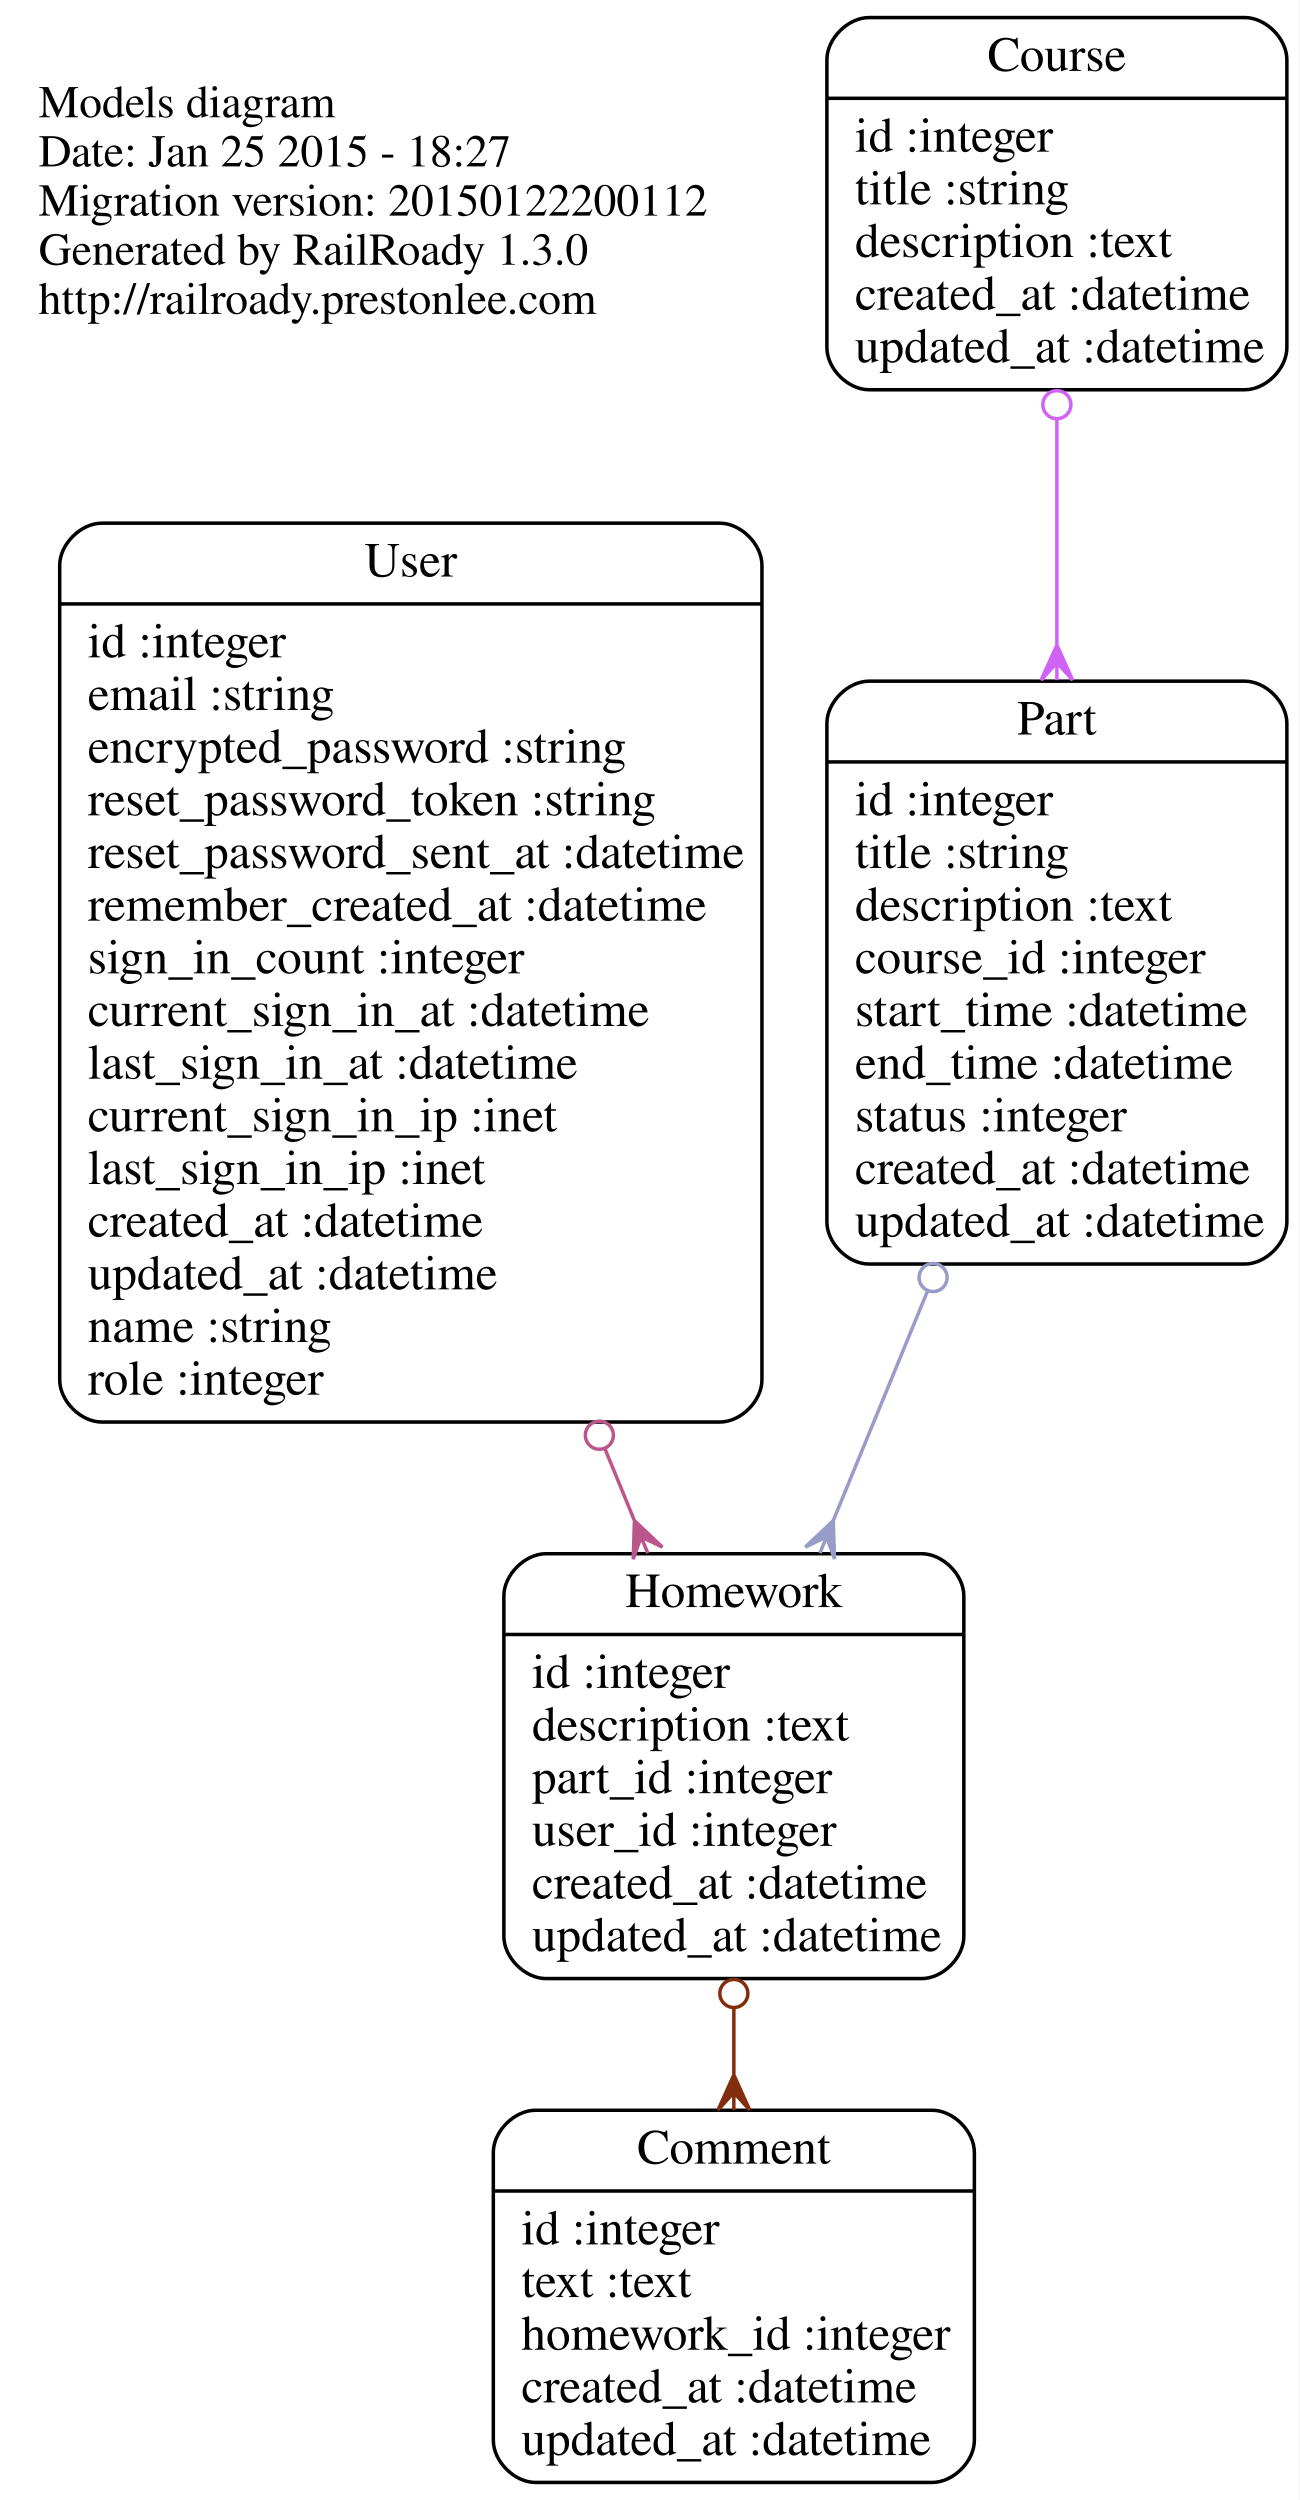
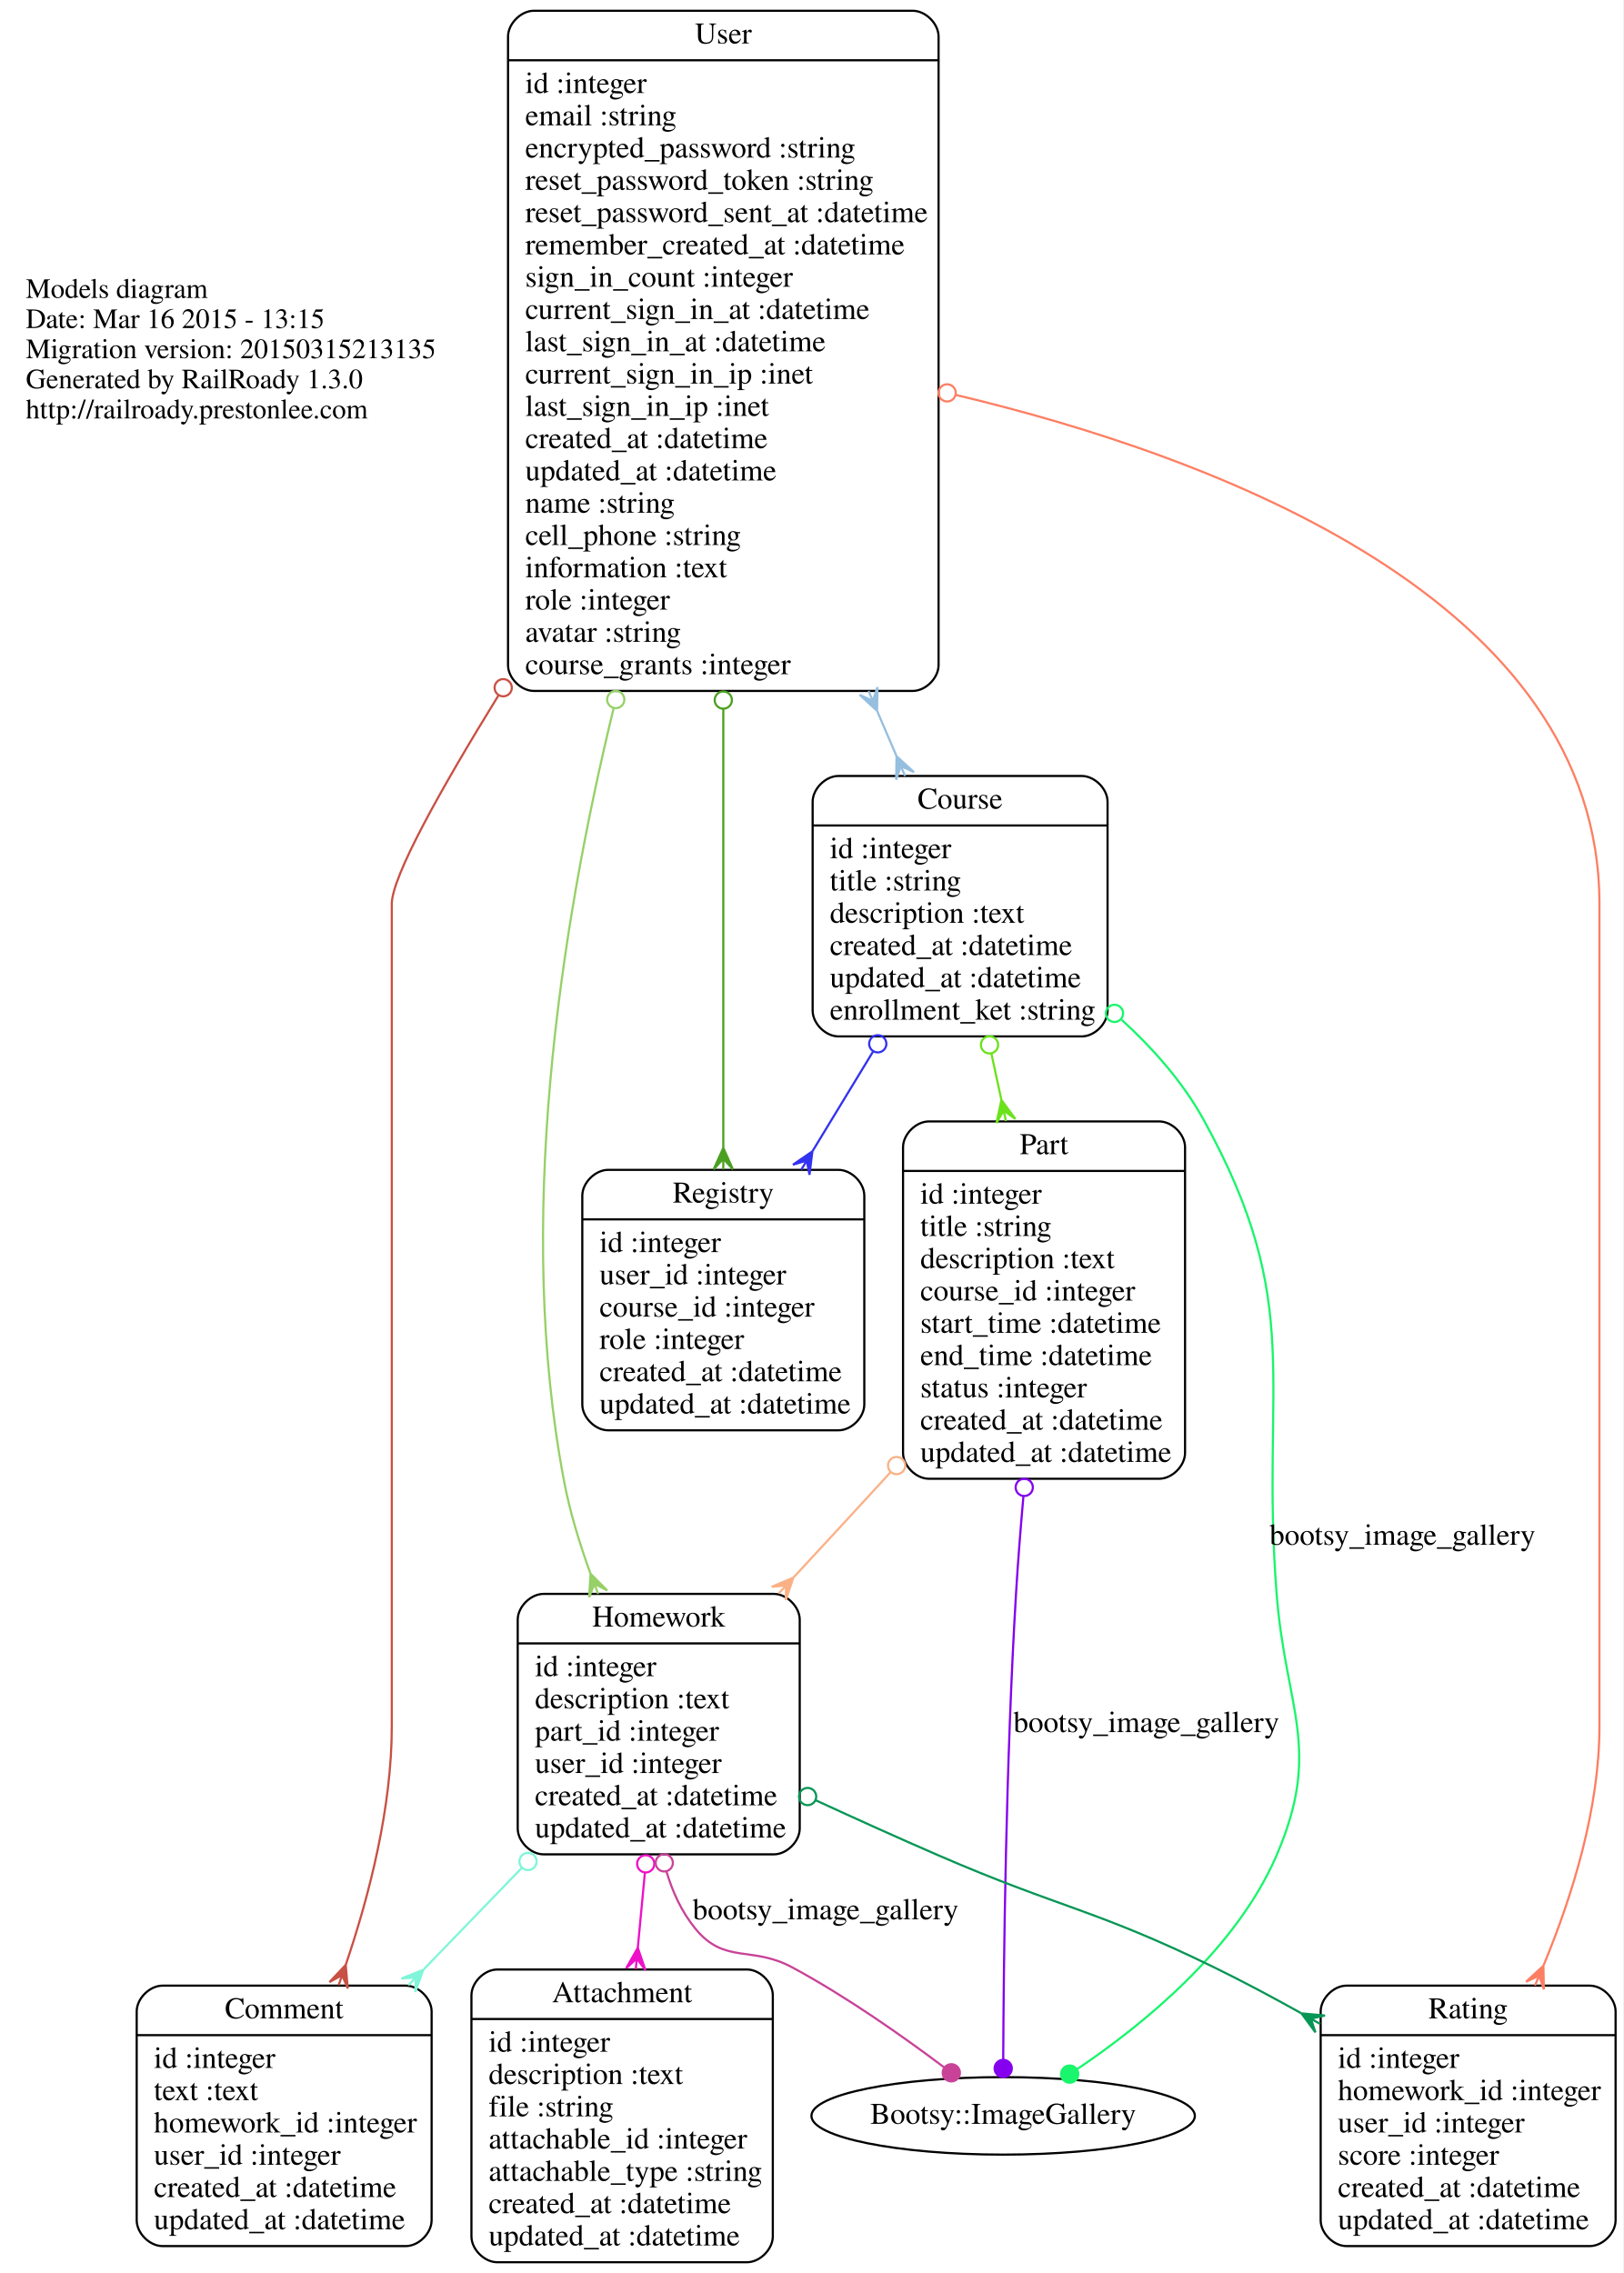
- <svg xmlns="http://www.w3.org/2000/svg" width="370pt" height="712pt" viewBox="0.00 0.00 370.00 712.00">
-   <g id="graph0" class="graph" transform="scale(1 1) rotate(0) translate(4 708)">
-     <polygon fill="white" stroke="none" points="-4,4 -4,-708 366,-708 366,4 -4,4" />
+ <svg xmlns="http://www.w3.org/2000/svg" width="754pt" height="1056pt" viewBox="0.00 0.00 754.00 1056.00">
+   <g id="graph0" class="graph" transform="scale(1 1) rotate(0) translate(4 1052)">
+     <polygon fill="white" stroke="none" points="-4,4 -4,-1052 750,-1052 750,4 -4,4" />
    <g id="node1" class="node">
-       <text text-anchor="start" x="7" y="-674.6" font-family="Times,serif" font-size="13.00">Models diagram</text>
-       <text text-anchor="start" x="7" y="-660.6" font-family="Times,serif" font-size="13.00">Date: Jan 25 2015 - 18:27</text>
-       <text text-anchor="start" x="7" y="-646.6" font-family="Times,serif" font-size="13.00">Migration version: 20150122200112</text>
-       <text text-anchor="start" x="7" y="-632.6" font-family="Times,serif" font-size="13.00">Generated by RailRoady 1.3.0</text>
-       <text text-anchor="start" x="7" y="-618.6" font-family="Times,serif" font-size="13.00">http://railroady.prestonlee.com</text>
+       <text text-anchor="start" x="8" y="-913.6" font-family="Times,serif" font-size="13.00">Models diagram</text>
+       <text text-anchor="start" x="8" y="-899.6" font-family="Times,serif" font-size="13.00">Date: Mar 16 2015 - 13:15</text>
+       <text text-anchor="start" x="8" y="-885.6" font-family="Times,serif" font-size="13.00">Migration version: 20150315213135</text>
+       <text text-anchor="start" x="8" y="-871.6" font-family="Times,serif" font-size="13.00">Generated by RailRoady 1.3.0</text>
+       <text text-anchor="start" x="8" y="-857.6" font-family="Times,serif" font-size="13.00">http://railroady.prestonlee.com</text>
    </g>
    <g id="node2" class="node">
-       <path fill="none" stroke="black" d="M25,-303C25,-303 201,-303 201,-303 207,-303 213,-309 213,-315 213,-315 213,-547 213,-547 213,-553 207,-559 201,-559 201,-559 25,-559 25,-559 19,-559 13,-553 13,-547 13,-547 13,-315 13,-315 13,-309 19,-303 25,-303" />
-       <text text-anchor="middle" x="113" y="-543.8" font-family="Times,serif" font-size="14.00">User</text>
-       <polyline fill="none" stroke="black" points="13,-536 213,-536 " />
-       <text text-anchor="start" x="21" y="-520.8" font-family="Times,serif" font-size="14.00">id :integer</text>
-       <text text-anchor="start" x="21" y="-505.8" font-family="Times,serif" font-size="14.00">email :string</text>
-       <text text-anchor="start" x="21" y="-490.8" font-family="Times,serif" font-size="14.00">encrypted_password :string</text>
-       <text text-anchor="start" x="21" y="-475.8" font-family="Times,serif" font-size="14.00">reset_password_token :string</text>
-       <text text-anchor="start" x="21" y="-460.8" font-family="Times,serif" font-size="14.00">reset_password_sent_at :datetime</text>
-       <text text-anchor="start" x="21" y="-445.8" font-family="Times,serif" font-size="14.00">remember_created_at :datetime</text>
-       <text text-anchor="start" x="21" y="-430.8" font-family="Times,serif" font-size="14.00">sign_in_count :integer</text>
-       <text text-anchor="start" x="21" y="-415.8" font-family="Times,serif" font-size="14.00">current_sign_in_at :datetime</text>
-       <text text-anchor="start" x="21" y="-400.8" font-family="Times,serif" font-size="14.00">last_sign_in_at :datetime</text>
-       <text text-anchor="start" x="21" y="-385.8" font-family="Times,serif" font-size="14.00">current_sign_in_ip :inet</text>
-       <text text-anchor="start" x="21" y="-370.8" font-family="Times,serif" font-size="14.00">last_sign_in_ip :inet</text>
-       <text text-anchor="start" x="21" y="-355.8" font-family="Times,serif" font-size="14.00">created_at :datetime</text>
-       <text text-anchor="start" x="21" y="-340.8" font-family="Times,serif" font-size="14.00">updated_at :datetime</text>
-       <text text-anchor="start" x="21" y="-325.8" font-family="Times,serif" font-size="14.00">name :string</text>
-       <text text-anchor="start" x="21" y="-310.8" font-family="Times,serif" font-size="14.00">role :integer</text>
+       <path fill="none" stroke="black" d="M244,-731C244,-731 420,-731 420,-731 426,-731 432,-737 432,-743 432,-743 432,-1035 432,-1035 432,-1041 426,-1047 420,-1047 420,-1047 244,-1047 244,-1047 238,-1047 232,-1041 232,-1035 232,-1035 232,-743 232,-743 232,-737 238,-731 244,-731" />
+       <text text-anchor="middle" x="332" y="-1031.8" font-family="Times,serif" font-size="14.00">User</text>
+       <polyline fill="none" stroke="black" points="232,-1024 432,-1024 " />
+       <text text-anchor="start" x="240" y="-1008.8" font-family="Times,serif" font-size="14.00">id :integer</text>
+       <text text-anchor="start" x="240" y="-993.8" font-family="Times,serif" font-size="14.00">email :string</text>
+       <text text-anchor="start" x="240" y="-978.8" font-family="Times,serif" font-size="14.00">encrypted_password :string</text>
+       <text text-anchor="start" x="240" y="-963.8" font-family="Times,serif" font-size="14.00">reset_password_token :string</text>
+       <text text-anchor="start" x="240" y="-948.8" font-family="Times,serif" font-size="14.00">reset_password_sent_at :datetime</text>
+       <text text-anchor="start" x="240" y="-933.8" font-family="Times,serif" font-size="14.00">remember_created_at :datetime</text>
+       <text text-anchor="start" x="240" y="-918.8" font-family="Times,serif" font-size="14.00">sign_in_count :integer</text>
+       <text text-anchor="start" x="240" y="-903.8" font-family="Times,serif" font-size="14.00">current_sign_in_at :datetime</text>
+       <text text-anchor="start" x="240" y="-888.8" font-family="Times,serif" font-size="14.00">last_sign_in_at :datetime</text>
+       <text text-anchor="start" x="240" y="-873.8" font-family="Times,serif" font-size="14.00">current_sign_in_ip :inet</text>
+       <text text-anchor="start" x="240" y="-858.8" font-family="Times,serif" font-size="14.00">last_sign_in_ip :inet</text>
+       <text text-anchor="start" x="240" y="-843.8" font-family="Times,serif" font-size="14.00">created_at :datetime</text>
+       <text text-anchor="start" x="240" y="-828.8" font-family="Times,serif" font-size="14.00">updated_at :datetime</text>
+       <text text-anchor="start" x="240" y="-813.8" font-family="Times,serif" font-size="14.00">name :string</text>
+       <text text-anchor="start" x="240" y="-798.8" font-family="Times,serif" font-size="14.00">cell_phone :string</text>
+       <text text-anchor="start" x="240" y="-783.8" font-family="Times,serif" font-size="14.00">information :text</text>
+       <text text-anchor="start" x="240" y="-768.8" font-family="Times,serif" font-size="14.00">role :integer</text>
+       <text text-anchor="start" x="240" y="-753.8" font-family="Times,serif" font-size="14.00">avatar :string</text>
+       <text text-anchor="start" x="240" y="-738.8" font-family="Times,serif" font-size="14.00">course_grants :integer</text>
+     </g>
+     <g id="node4" class="node">
+       <path fill="none" stroke="black" d="M385.5,-570.5C385.5,-570.5 498.5,-570.5 498.5,-570.5 504.5,-570.5 510.5,-576.5 510.5,-582.5 510.5,-582.5 510.5,-679.5 510.5,-679.5 510.5,-685.5 504.5,-691.5 498.5,-691.5 498.5,-691.5 385.5,-691.5 385.5,-691.5 379.5,-691.5 373.5,-685.5 373.5,-679.5 373.5,-679.5 373.5,-582.5 373.5,-582.5 373.5,-576.5 379.5,-570.5 385.5,-570.5" />
+       <text text-anchor="middle" x="442" y="-676.3" font-family="Times,serif" font-size="14.00">Course</text>
+       <polyline fill="none" stroke="black" points="373.5,-668.5 510.5,-668.5 " />
+       <text text-anchor="start" x="381.5" y="-653.3" font-family="Times,serif" font-size="14.00">id :integer</text>
+       <text text-anchor="start" x="381.5" y="-638.3" font-family="Times,serif" font-size="14.00">title :string</text>
+       <text text-anchor="start" x="381.5" y="-623.3" font-family="Times,serif" font-size="14.00">description :text</text>
+       <text text-anchor="start" x="381.5" y="-608.3" font-family="Times,serif" font-size="14.00">created_at :datetime</text>
+       <text text-anchor="start" x="381.5" y="-593.3" font-family="Times,serif" font-size="14.00">updated_at :datetime</text>
+       <text text-anchor="start" x="381.5" y="-578.3" font-family="Times,serif" font-size="14.00">enrollment_ket :string</text>
+     </g>
+     <g id="edge5" class="edge">
+       <path fill="none" stroke="#96bedf" d="M403.486,-721.632C406.526,-714.557 409.493,-707.654 412.343,-701.021" />
+       <polygon fill="#96bedf" stroke="#96bedf" points="403.419,-721.789 395.337,-729.2 401.445,-726.382 399.471,-730.976 399.471,-730.976 399.471,-730.976 401.445,-726.382 403.606,-732.753 403.419,-721.789 403.419,-721.789" />
+       <polygon fill="#96bedf" stroke="#96bedf" points="412.482,-700.696 420.564,-693.285 414.456,-696.102 416.43,-691.508 416.43,-691.508 416.43,-691.508 414.456,-696.102 412.295,-689.732 412.482,-700.696 412.482,-700.696" />
    </g>
    <g id="node6" class="node">
-       <path fill="none" stroke="black" d="M151.5,-144.5C151.5,-144.5 258.5,-144.5 258.5,-144.5 264.5,-144.5 270.5,-150.5 270.5,-156.5 270.5,-156.5 270.5,-253.5 270.5,-253.5 270.5,-259.5 264.5,-265.5 258.5,-265.5 258.5,-265.5 151.5,-265.5 151.5,-265.5 145.5,-265.5 139.5,-259.5 139.5,-253.5 139.5,-253.5 139.5,-156.5 139.5,-156.5 139.5,-150.5 145.5,-144.5 151.5,-144.5" />
-       <text text-anchor="middle" x="205" y="-250.3" font-family="Times,serif" font-size="14.00">Homework</text>
-       <polyline fill="none" stroke="black" points="139.5,-242.5 270.5,-242.5 " />
-       <text text-anchor="start" x="147.5" y="-227.3" font-family="Times,serif" font-size="14.00">id :integer</text>
-       <text text-anchor="start" x="147.5" y="-212.3" font-family="Times,serif" font-size="14.00">description :text</text>
-       <text text-anchor="start" x="147.5" y="-197.3" font-family="Times,serif" font-size="14.00">part_id :integer</text>
-       <text text-anchor="start" x="147.5" y="-182.3" font-family="Times,serif" font-size="14.00">user_id :integer</text>
-       <text text-anchor="start" x="147.5" y="-167.3" font-family="Times,serif" font-size="14.00">created_at :datetime</text>
-       <text text-anchor="start" x="147.5" y="-152.3" font-family="Times,serif" font-size="14.00">updated_at :datetime</text>
+       <path fill="none" stroke="black" d="M71.5,-8.5C71.5,-8.5 184.5,-8.5 184.5,-8.5 190.5,-8.5 196.5,-14.5 196.5,-20.5 196.5,-20.5 196.5,-117.5 196.5,-117.5 196.5,-123.5 190.5,-129.5 184.5,-129.5 184.5,-129.5 71.5,-129.5 71.5,-129.5 65.5,-129.5 59.5,-123.5 59.5,-117.5 59.5,-117.5 59.5,-20.5 59.5,-20.5 59.5,-14.5 65.5,-8.5 71.5,-8.5" />
+       <text text-anchor="middle" x="128" y="-114.3" font-family="Times,serif" font-size="14.00">Comment</text>
+       <polyline fill="none" stroke="black" points="59.5,-106.5 196.5,-106.5 " />
+       <text text-anchor="start" x="67.5" y="-91.3" font-family="Times,serif" font-size="14.00">id :integer</text>
+       <text text-anchor="start" x="67.5" y="-76.3" font-family="Times,serif" font-size="14.00">text :text</text>
+       <text text-anchor="start" x="67.5" y="-61.3" font-family="Times,serif" font-size="14.00">homework_id :integer</text>
+       <text text-anchor="start" x="67.5" y="-46.3" font-family="Times,serif" font-size="14.00">user_id :integer</text>
+       <text text-anchor="start" x="67.5" y="-31.3" font-family="Times,serif" font-size="14.00">created_at :datetime</text>
+       <text text-anchor="start" x="67.5" y="-16.3" font-family="Times,serif" font-size="14.00">updated_at :datetime</text>
+     </g>
+     <g id="edge2" class="edge">
+       <path fill="none" stroke="#c85044" d="M227.591,-728.992C200.119,-684.394 178,-644.58 178,-632 178,-632 178,-632 178,-250 178,-212.51 167.806,-172.179 156.624,-139.214" />
+       <ellipse fill="none" stroke="#c85044" cx="229.757" cy="-732.493" rx="4" ry="4" />
+       <polygon fill="#c85044" stroke="#c85044" points="156.591,-139.118 157.541,-128.193 154.942,-134.398 153.293,-129.677 153.293,-129.677 153.293,-129.677 154.942,-134.398 149.045,-131.161 156.591,-139.118 156.591,-139.118" />
+     </g>
+     <g id="node7" class="node">
+       <path fill="none" stroke="black" d="M278.5,-387.5C278.5,-387.5 385.5,-387.5 385.5,-387.5 391.5,-387.5 397.5,-393.5 397.5,-399.5 397.5,-399.5 397.5,-496.5 397.5,-496.5 397.5,-502.5 391.5,-508.5 385.5,-508.5 385.5,-508.5 278.5,-508.5 278.5,-508.5 272.5,-508.5 266.5,-502.5 266.5,-496.5 266.5,-496.5 266.5,-399.5 266.5,-399.5 266.5,-393.5 272.5,-387.5 278.5,-387.5" />
+       <text text-anchor="middle" x="332" y="-493.3" font-family="Times,serif" font-size="14.00">Registry</text>
+       <polyline fill="none" stroke="black" points="266.5,-485.5 397.5,-485.5 " />
+       <text text-anchor="start" x="274.5" y="-470.3" font-family="Times,serif" font-size="14.00">id :integer</text>
+       <text text-anchor="start" x="274.5" y="-455.3" font-family="Times,serif" font-size="14.00">user_id :integer</text>
+       <text text-anchor="start" x="274.5" y="-440.3" font-family="Times,serif" font-size="14.00">course_id :integer</text>
+       <text text-anchor="start" x="274.5" y="-425.3" font-family="Times,serif" font-size="14.00">role :integer</text>
+       <text text-anchor="start" x="274.5" y="-410.3" font-family="Times,serif" font-size="14.00">created_at :datetime</text>
+       <text text-anchor="start" x="274.5" y="-395.3" font-family="Times,serif" font-size="14.00">updated_at :datetime</text>
+     </g>
+     <g id="edge4" class="edge">
+       <path fill="none" stroke="#4ba022" d="M332,-722.59C332,-652.126 332,-573.731 332,-518.985" />
+       <ellipse fill="none" stroke="#4ba022" cx="332" cy="-726.751" rx="4" ry="4" />
+       <polygon fill="#4ba022" stroke="#4ba022" points="332,-518.703 336.5,-508.703 332,-513.703 332,-508.703 332,-508.703 332,-508.703 332,-513.703 327.5,-508.704 332,-518.703 332,-518.703" />
+     </g>
+     <g id="node8" class="node">
+       <path fill="none" stroke="black" d="M248.5,-190.5C248.5,-190.5 355.5,-190.5 355.5,-190.5 361.5,-190.5 367.5,-196.5 367.5,-202.5 367.5,-202.5 367.5,-299.5 367.5,-299.5 367.5,-305.5 361.5,-311.5 355.5,-311.5 355.5,-311.5 248.5,-311.5 248.5,-311.5 242.5,-311.5 236.5,-305.5 236.5,-299.5 236.5,-299.5 236.5,-202.5 236.5,-202.5 236.5,-196.5 242.5,-190.5 248.5,-190.5" />
+       <text text-anchor="middle" x="302" y="-296.3" font-family="Times,serif" font-size="14.00">Homework</text>
+       <polyline fill="none" stroke="black" points="236.5,-288.5 367.5,-288.5 " />
+       <text text-anchor="start" x="244.5" y="-273.3" font-family="Times,serif" font-size="14.00">id :integer</text>
+       <text text-anchor="start" x="244.5" y="-258.3" font-family="Times,serif" font-size="14.00">description :text</text>
+       <text text-anchor="start" x="244.5" y="-243.3" font-family="Times,serif" font-size="14.00">part_id :integer</text>
+       <text text-anchor="start" x="244.5" y="-228.3" font-family="Times,serif" font-size="14.00">user_id :integer</text>
+       <text text-anchor="start" x="244.5" y="-213.3" font-family="Times,serif" font-size="14.00">created_at :datetime</text>
+       <text text-anchor="start" x="244.5" y="-198.3" font-family="Times,serif" font-size="14.00">updated_at :datetime</text>
    </g>
    <g id="edge1" class="edge">
-       <path fill="none" stroke="#bb568d" d="M168.281,-295.404C171.123,-288.483 173.917,-281.681 176.615,-275.112" />
-       <ellipse fill="none" stroke="#bb568d" cx="166.702" cy="-299.247" rx="4" ry="4" />
-       <polygon fill="#bb568d" stroke="#bb568d" points="176.695,-274.916 184.657,-267.376 178.595,-270.291 180.494,-265.666 180.494,-265.666 180.494,-265.666 178.595,-270.291 176.332,-263.956 176.695,-274.916 176.695,-274.916" />
+       <path fill="none" stroke="#96d067" d="M281.023,-722.859C255.907,-619.372 235.382,-483.431 258,-364 260.7,-349.741 265.175,-334.973 270.263,-321.022" />
+       <ellipse fill="none" stroke="#96d067" cx="282.04" cy="-726.996" rx="4" ry="4" />
+       <polygon fill="#96d067" stroke="#96d067" points="270.324,-320.862 278.076,-313.107 272.096,-316.187 273.869,-311.511 273.869,-311.511 273.869,-311.511 272.096,-316.187 269.661,-309.916 270.324,-320.862 270.324,-320.862" />
+     </g>
+     <g id="node9" class="node">
+       <path fill="none" stroke="black" d="M621.5,-8.5C621.5,-8.5 734.5,-8.5 734.5,-8.5 740.5,-8.5 746.5,-14.5 746.5,-20.5 746.5,-20.5 746.5,-117.5 746.5,-117.5 746.5,-123.5 740.5,-129.5 734.5,-129.5 734.5,-129.5 621.5,-129.5 621.5,-129.5 615.5,-129.5 609.5,-123.5 609.5,-117.5 609.5,-117.5 609.5,-20.5 609.5,-20.5 609.5,-14.5 615.5,-8.5 621.5,-8.5" />
+       <text text-anchor="middle" x="678" y="-114.3" font-family="Times,serif" font-size="14.00">Rating</text>
+       <polyline fill="none" stroke="black" points="609.5,-106.5 746.5,-106.5 " />
+       <text text-anchor="start" x="617.5" y="-91.3" font-family="Times,serif" font-size="14.00">id :integer</text>
+       <text text-anchor="start" x="617.5" y="-76.3" font-family="Times,serif" font-size="14.00">homework_id :integer</text>
+       <text text-anchor="start" x="617.5" y="-61.3" font-family="Times,serif" font-size="14.00">user_id :integer</text>
+       <text text-anchor="start" x="617.5" y="-46.3" font-family="Times,serif" font-size="14.00">score :integer</text>
+       <text text-anchor="start" x="617.5" y="-31.3" font-family="Times,serif" font-size="14.00">created_at :datetime</text>
+       <text text-anchor="start" x="617.5" y="-16.3" font-family="Times,serif" font-size="14.00">updated_at :datetime</text>
+     </g>
+     <g id="edge3" class="edge">
+       <path fill="none" stroke="#fd7f63" d="M439.941,-868.545C560.517,-839.866 739,-773.514 739,-632 739,-632 739,-632 739,-250 739,-212.01 726.661,-171.783 713.083,-139.016" />
+       <ellipse fill="none" stroke="#fd7f63" cx="435.98" cy="-869.47" rx="4" ry="4" />
+       <polygon fill="#fd7f63" stroke="#fd7f63" points="712.963,-138.736 713.175,-127.772 711,-134.138 709.036,-129.539 709.036,-129.539 709.036,-129.539 711,-134.138 704.898,-131.307 712.963,-138.736 712.963,-138.736" />
    </g>
    <g id="node3" class="node">
-       <path fill="none" stroke="black" d="M243.5,-348C243.5,-348 350.5,-348 350.5,-348 356.5,-348 362.5,-354 362.5,-360 362.5,-360 362.5,-502 362.5,-502 362.5,-508 356.5,-514 350.5,-514 350.5,-514 243.5,-514 243.5,-514 237.5,-514 231.5,-508 231.5,-502 231.5,-502 231.5,-360 231.5,-360 231.5,-354 237.5,-348 243.5,-348" />
-       <text text-anchor="middle" x="297" y="-498.8" font-family="Times,serif" font-size="14.00">Part</text>
-       <polyline fill="none" stroke="black" points="231.5,-491 362.5,-491 " />
-       <text text-anchor="start" x="239.5" y="-475.8" font-family="Times,serif" font-size="14.00">id :integer</text>
-       <text text-anchor="start" x="239.5" y="-460.8" font-family="Times,serif" font-size="14.00">title :string</text>
-       <text text-anchor="start" x="239.5" y="-445.8" font-family="Times,serif" font-size="14.00">description :text</text>
-       <text text-anchor="start" x="239.5" y="-430.8" font-family="Times,serif" font-size="14.00">course_id :integer</text>
-       <text text-anchor="start" x="239.5" y="-415.8" font-family="Times,serif" font-size="14.00">start_time :datetime</text>
-       <text text-anchor="start" x="239.5" y="-400.8" font-family="Times,serif" font-size="14.00">end_time :datetime</text>
-       <text text-anchor="start" x="239.5" y="-385.8" font-family="Times,serif" font-size="14.00">status :integer</text>
-       <text text-anchor="start" x="239.5" y="-370.8" font-family="Times,serif" font-size="14.00">created_at :datetime</text>
-       <text text-anchor="start" x="239.5" y="-355.8" font-family="Times,serif" font-size="14.00">updated_at :datetime</text>
+       <path fill="none" stroke="black" d="M427.5,-365C427.5,-365 534.5,-365 534.5,-365 540.5,-365 546.5,-371 546.5,-377 546.5,-377 546.5,-519 546.5,-519 546.5,-525 540.5,-531 534.5,-531 534.5,-531 427.5,-531 427.5,-531 421.5,-531 415.5,-525 415.5,-519 415.5,-519 415.5,-377 415.5,-377 415.5,-371 421.5,-365 427.5,-365" />
+       <text text-anchor="middle" x="481" y="-515.8" font-family="Times,serif" font-size="14.00">Part</text>
+       <polyline fill="none" stroke="black" points="415.5,-508 546.5,-508 " />
+       <text text-anchor="start" x="423.5" y="-492.8" font-family="Times,serif" font-size="14.00">id :integer</text>
+       <text text-anchor="start" x="423.5" y="-477.8" font-family="Times,serif" font-size="14.00">title :string</text>
+       <text text-anchor="start" x="423.5" y="-462.8" font-family="Times,serif" font-size="14.00">description :text</text>
+       <text text-anchor="start" x="423.5" y="-447.8" font-family="Times,serif" font-size="14.00">course_id :integer</text>
+       <text text-anchor="start" x="423.5" y="-432.8" font-family="Times,serif" font-size="14.00">start_time :datetime</text>
+       <text text-anchor="start" x="423.5" y="-417.8" font-family="Times,serif" font-size="14.00">end_time :datetime</text>
+       <text text-anchor="start" x="423.5" y="-402.8" font-family="Times,serif" font-size="14.00">status :integer</text>
+       <text text-anchor="start" x="423.5" y="-387.8" font-family="Times,serif" font-size="14.00">created_at :datetime</text>
+       <text text-anchor="start" x="423.5" y="-372.8" font-family="Times,serif" font-size="14.00">updated_at :datetime</text>
    </g>
-     <g id="edge2" class="edge">
-       <path fill="none" stroke="#979dc8" d="M260.096,-340.146C251.176,-318.429 241.781,-295.555 233.326,-274.968" />
-       <ellipse fill="none" stroke="#979dc8" cx="261.745" cy="-344.163" rx="4" ry="4" />
-       <polygon fill="#979dc8" stroke="#979dc8" points="233.312,-274.933 233.675,-263.973 231.412,-270.308 229.513,-265.683 229.513,-265.683 229.513,-265.683 231.412,-270.308 225.35,-267.393 233.312,-274.933 233.312,-274.933" />
+     <g id="edge7" class="edge">
+       <path fill="none" stroke="#fab186" d="M409.706,-368.05C408.462,-366.689 407.226,-365.338 406,-364 392.721,-349.504 378.418,-334.018 364.796,-319.329" />
+       <ellipse fill="none" stroke="#fab186" cx="412.509" cy="-371.121" rx="4" ry="4" />
+       <polygon fill="#fab186" stroke="#fab186" points="364.546,-319.06 361.041,-308.669 361.144,-315.395 357.743,-311.73 357.743,-311.73 357.743,-311.73 361.144,-315.395 354.445,-314.791 364.546,-319.06 364.546,-319.06" />
    </g>
-     <g id="node4" class="node">
-       <path fill="none" stroke="black" d="M243.5,-597C243.5,-597 350.5,-597 350.5,-597 356.5,-597 362.5,-603 362.5,-609 362.5,-609 362.5,-691 362.5,-691 362.5,-697 356.5,-703 350.5,-703 350.5,-703 243.5,-703 243.5,-703 237.5,-703 231.5,-697 231.5,-691 231.5,-691 231.5,-609 231.5,-609 231.5,-603 237.5,-597 243.5,-597" />
-       <text text-anchor="middle" x="297" y="-687.8" font-family="Times,serif" font-size="14.00">Course</text>
-       <polyline fill="none" stroke="black" points="231.5,-680 362.5,-680 " />
-       <text text-anchor="start" x="239.5" y="-664.8" font-family="Times,serif" font-size="14.00">id :integer</text>
-       <text text-anchor="start" x="239.5" y="-649.8" font-family="Times,serif" font-size="14.00">title :string</text>
-       <text text-anchor="start" x="239.5" y="-634.8" font-family="Times,serif" font-size="14.00">description :text</text>
-       <text text-anchor="start" x="239.5" y="-619.8" font-family="Times,serif" font-size="14.00">created_at :datetime</text>
-       <text text-anchor="start" x="239.5" y="-604.8" font-family="Times,serif" font-size="14.00">updated_at :datetime</text>
+     <g id="node10" class="node">
+       <ellipse fill="none" stroke="black" cx="462" cy="-69" rx="89.063" ry="18" />
+       <text text-anchor="middle" x="462" y="-65.3" font-family="Times,serif" font-size="14.00">Bootsy::ImageGallery</text>
    </g>
-     <g id="edge3" class="edge">
-       <path fill="none" stroke="#d062f8" d="M297,-588.458C297,-568.629 297,-546.126 297,-524.491" />
-       <ellipse fill="none" stroke="#d062f8" cx="297" cy="-592.747" rx="4" ry="4" />
-       <polygon fill="#d062f8" stroke="#d062f8" points="297,-524.292 301.5,-514.292 297,-519.292 297,-514.292 297,-514.292 297,-514.292 297,-519.292 292.5,-514.292 297,-524.292 297,-524.292" />
+     <g id="edge6" class="edge">
+       <path fill="none" stroke="#8400ef" d="M471.41,-356.729C470.082,-341.802 468.875,-326.476 468,-312 463.22,-232.95 462.226,-139.155 462.034,-95.152" />
+       <ellipse fill="none" stroke="#8400ef" cx="471.797" cy="-360.99" rx="4" ry="4" />
+       <ellipse fill="#8400ef" stroke="#8400ef" cx="462.02" cy="-91.035" rx="4" ry="4" />
+       <text text-anchor="middle" x="528.5" y="-247.3" font-family="Times,serif" font-size="14.00">bootsy_image_gallery</text>
+     </g>
+     <g id="edge9" class="edge">
+       <path fill="none" stroke="#6ce21c" d="M456.562,-562.418C458.07,-555.419 459.62,-548.224 461.173,-541.016" />
+       <ellipse fill="none" stroke="#6ce21c" cx="455.667" cy="-566.573" rx="4" ry="4" />
+       <polygon fill="#6ce21c" stroke="#6ce21c" points="461.183,-540.973 467.688,-532.145 462.236,-536.085 463.289,-531.197 463.289,-531.197 463.289,-531.197 462.236,-536.085 458.89,-530.249 461.183,-540.973 461.183,-540.973" />
+     </g>
+     <g id="edge10" class="edge">
+       <path fill="none" stroke="#3232f1" d="M401.528,-563.406C392.399,-548.384 382.694,-532.415 373.522,-517.323" />
+       <ellipse fill="none" stroke="#3232f1" cx="403.752" cy="-567.065" rx="4" ry="4" />
+       <polygon fill="#3232f1" stroke="#3232f1" points="373.386,-517.098 372.038,-506.216 370.789,-512.825 368.192,-508.553 368.192,-508.553 368.192,-508.553 370.789,-512.825 364.347,-510.89 373.386,-517.098 373.386,-517.098" />
+     </g>
+     <g id="edge8" class="edge">
+       <path fill="none" stroke="#19f56c" d="M517.06,-578.236C531.731,-564.799 545.494,-549.203 555,-532 602.854,-445.404 581.422,-410.648 589,-312 593.153,-257.937 610.457,-239.796 589,-190 570.251,-146.489 527.106,-111.403 496.313,-90.658" />
+       <ellipse fill="none" stroke="#19f56c" cx="513.717" cy="-581.205" rx="4" ry="4" />
+       <ellipse fill="#19f56c" stroke="#19f56c" cx="492.893" cy="-88.402" rx="4" ry="4" />
+       <text text-anchor="middle" x="647.5" y="-334.3" font-family="Times,serif" font-size="14.00">bootsy_image_gallery</text>
    </g>
    <g id="node5" class="node">
-       <path fill="none" stroke="black" d="M148.5,-1C148.5,-1 261.5,-1 261.5,-1 267.5,-1 273.5,-7 273.5,-13 273.5,-13 273.5,-95 273.5,-95 273.5,-101 267.5,-107 261.5,-107 261.5,-107 148.5,-107 148.5,-107 142.5,-107 136.5,-101 136.5,-95 136.5,-95 136.5,-13 136.5,-13 136.5,-7 142.5,-1 148.5,-1" />
-       <text text-anchor="middle" x="205" y="-91.8" font-family="Times,serif" font-size="14.00">Comment</text>
-       <polyline fill="none" stroke="black" points="136.5,-84 273.5,-84 " />
-       <text text-anchor="start" x="144.5" y="-68.8" font-family="Times,serif" font-size="14.00">id :integer</text>
-       <text text-anchor="start" x="144.5" y="-53.8" font-family="Times,serif" font-size="14.00">text :text</text>
-       <text text-anchor="start" x="144.5" y="-38.8" font-family="Times,serif" font-size="14.00">homework_id :integer</text>
-       <text text-anchor="start" x="144.5" y="-23.8" font-family="Times,serif" font-size="14.00">created_at :datetime</text>
-       <text text-anchor="start" x="144.5" y="-8.8" font-family="Times,serif" font-size="14.00">updated_at :datetime</text>
+       <path fill="none" stroke="black" d="M227,-1C227,-1 343,-1 343,-1 349,-1 355,-7 355,-13 355,-13 355,-125 355,-125 355,-131 349,-137 343,-137 343,-137 227,-137 227,-137 221,-137 215,-131 215,-125 215,-125 215,-13 215,-13 215,-7 221,-1 227,-1" />
+       <text text-anchor="middle" x="285" y="-121.8" font-family="Times,serif" font-size="14.00">Attachment</text>
+       <polyline fill="none" stroke="black" points="215,-114 355,-114 " />
+       <text text-anchor="start" x="223" y="-98.8" font-family="Times,serif" font-size="14.00">id :integer</text>
+       <text text-anchor="start" x="223" y="-83.8" font-family="Times,serif" font-size="14.00">description :text</text>
+       <text text-anchor="start" x="223" y="-68.8" font-family="Times,serif" font-size="14.00">file :string</text>
+       <text text-anchor="start" x="223" y="-53.8" font-family="Times,serif" font-size="14.00">attachable_id :integer</text>
+       <text text-anchor="start" x="223" y="-38.8" font-family="Times,serif" font-size="14.00">attachable_type :string</text>
+       <text text-anchor="start" x="223" y="-23.8" font-family="Times,serif" font-size="14.00">created_at :datetime</text>
+       <text text-anchor="start" x="223" y="-8.8" font-family="Times,serif" font-size="14.00">updated_at :datetime</text>
    </g>
-     <g id="edge4" class="edge">
-       <path fill="none" stroke="#822e0e" d="M205,-136.113C205,-129.865 205,-123.555 205,-117.36" />
-       <ellipse fill="none" stroke="#822e0e" cx="205" cy="-140.255" rx="4" ry="4" />
-       <polygon fill="#822e0e" stroke="#822e0e" points="205,-117.074 209.5,-107.074 205,-112.074 205,-107.074 205,-107.074 205,-107.074 205,-112.074 200.5,-107.074 205,-117.074 205,-117.074" />
+     <g id="edge14" class="edge">
+       <path fill="none" stroke="#ee11c8" d="M295.578,-181.997C294.504,-170.635 293.384,-158.774 292.291,-147.201" />
+       <ellipse fill="none" stroke="#ee11c8" cx="295.963" cy="-186.08" rx="4" ry="4" />
+       <polygon fill="#ee11c8" stroke="#ee11c8" points="292.28,-147.081 295.82,-136.702 291.81,-142.103 291.34,-137.125 291.34,-137.125 291.34,-137.125 291.81,-142.103 286.86,-137.548 292.28,-147.081 292.28,-147.081" />
+     </g>
+     <g id="edge12" class="edge">
+       <path fill="none" stroke="#80f5d9" d="M238.279,-184.081C223.488,-168.781 207.729,-152.478 192.889,-137.127" />
+       <ellipse fill="none" stroke="#80f5d9" cx="241.28" cy="-187.187" rx="4" ry="4" />
+       <polygon fill="#80f5d9" stroke="#80f5d9" points="192.637,-136.866 188.922,-126.548 189.162,-133.271 185.686,-129.676 185.686,-129.676 185.686,-129.676 189.162,-133.271 182.451,-132.803 192.637,-136.866 192.637,-136.866" />
+     </g>
+     <g id="edge13" class="edge">
+       <path fill="none" stroke="#079655" d="M374.845,-215.656C393.407,-207.104 413.377,-198.075 432,-190 488.336,-165.572 504.825,-164.948 560,-138 573.205,-131.55 586.955,-124.224 600.205,-116.827" />
+       <ellipse fill="none" stroke="#079655" cx="371.165" cy="-217.356" rx="4" ry="4" />
+       <polygon fill="#079655" stroke="#079655" points="600.576,-116.617 611.497,-115.624 604.931,-114.161 609.286,-111.704 609.286,-111.704 609.286,-111.704 604.931,-114.161 607.075,-107.785 600.576,-116.617 600.576,-116.617" />
+     </g>
+     <g id="edge11" class="edge">
+       <path fill="none" stroke="#c84398" d="M305.575,-182.611C308.435,-172.957 312.711,-163.704 319,-156 332.622,-139.313 345.03,-148.205 364,-138 389.123,-124.485 415.586,-105.824 434.671,-91.47" />
+       <ellipse fill="none" stroke="#c84398" cx="304.567" cy="-186.542" rx="4" ry="4" />
+       <ellipse fill="#c84398" stroke="#c84398" cx="437.915" cy="-89.007" rx="4" ry="4" />
+       <text text-anchor="middle" x="379.5" y="-160.3" font-family="Times,serif" font-size="14.00">bootsy_image_gallery</text>
    </g>
  </g>
</svg>
